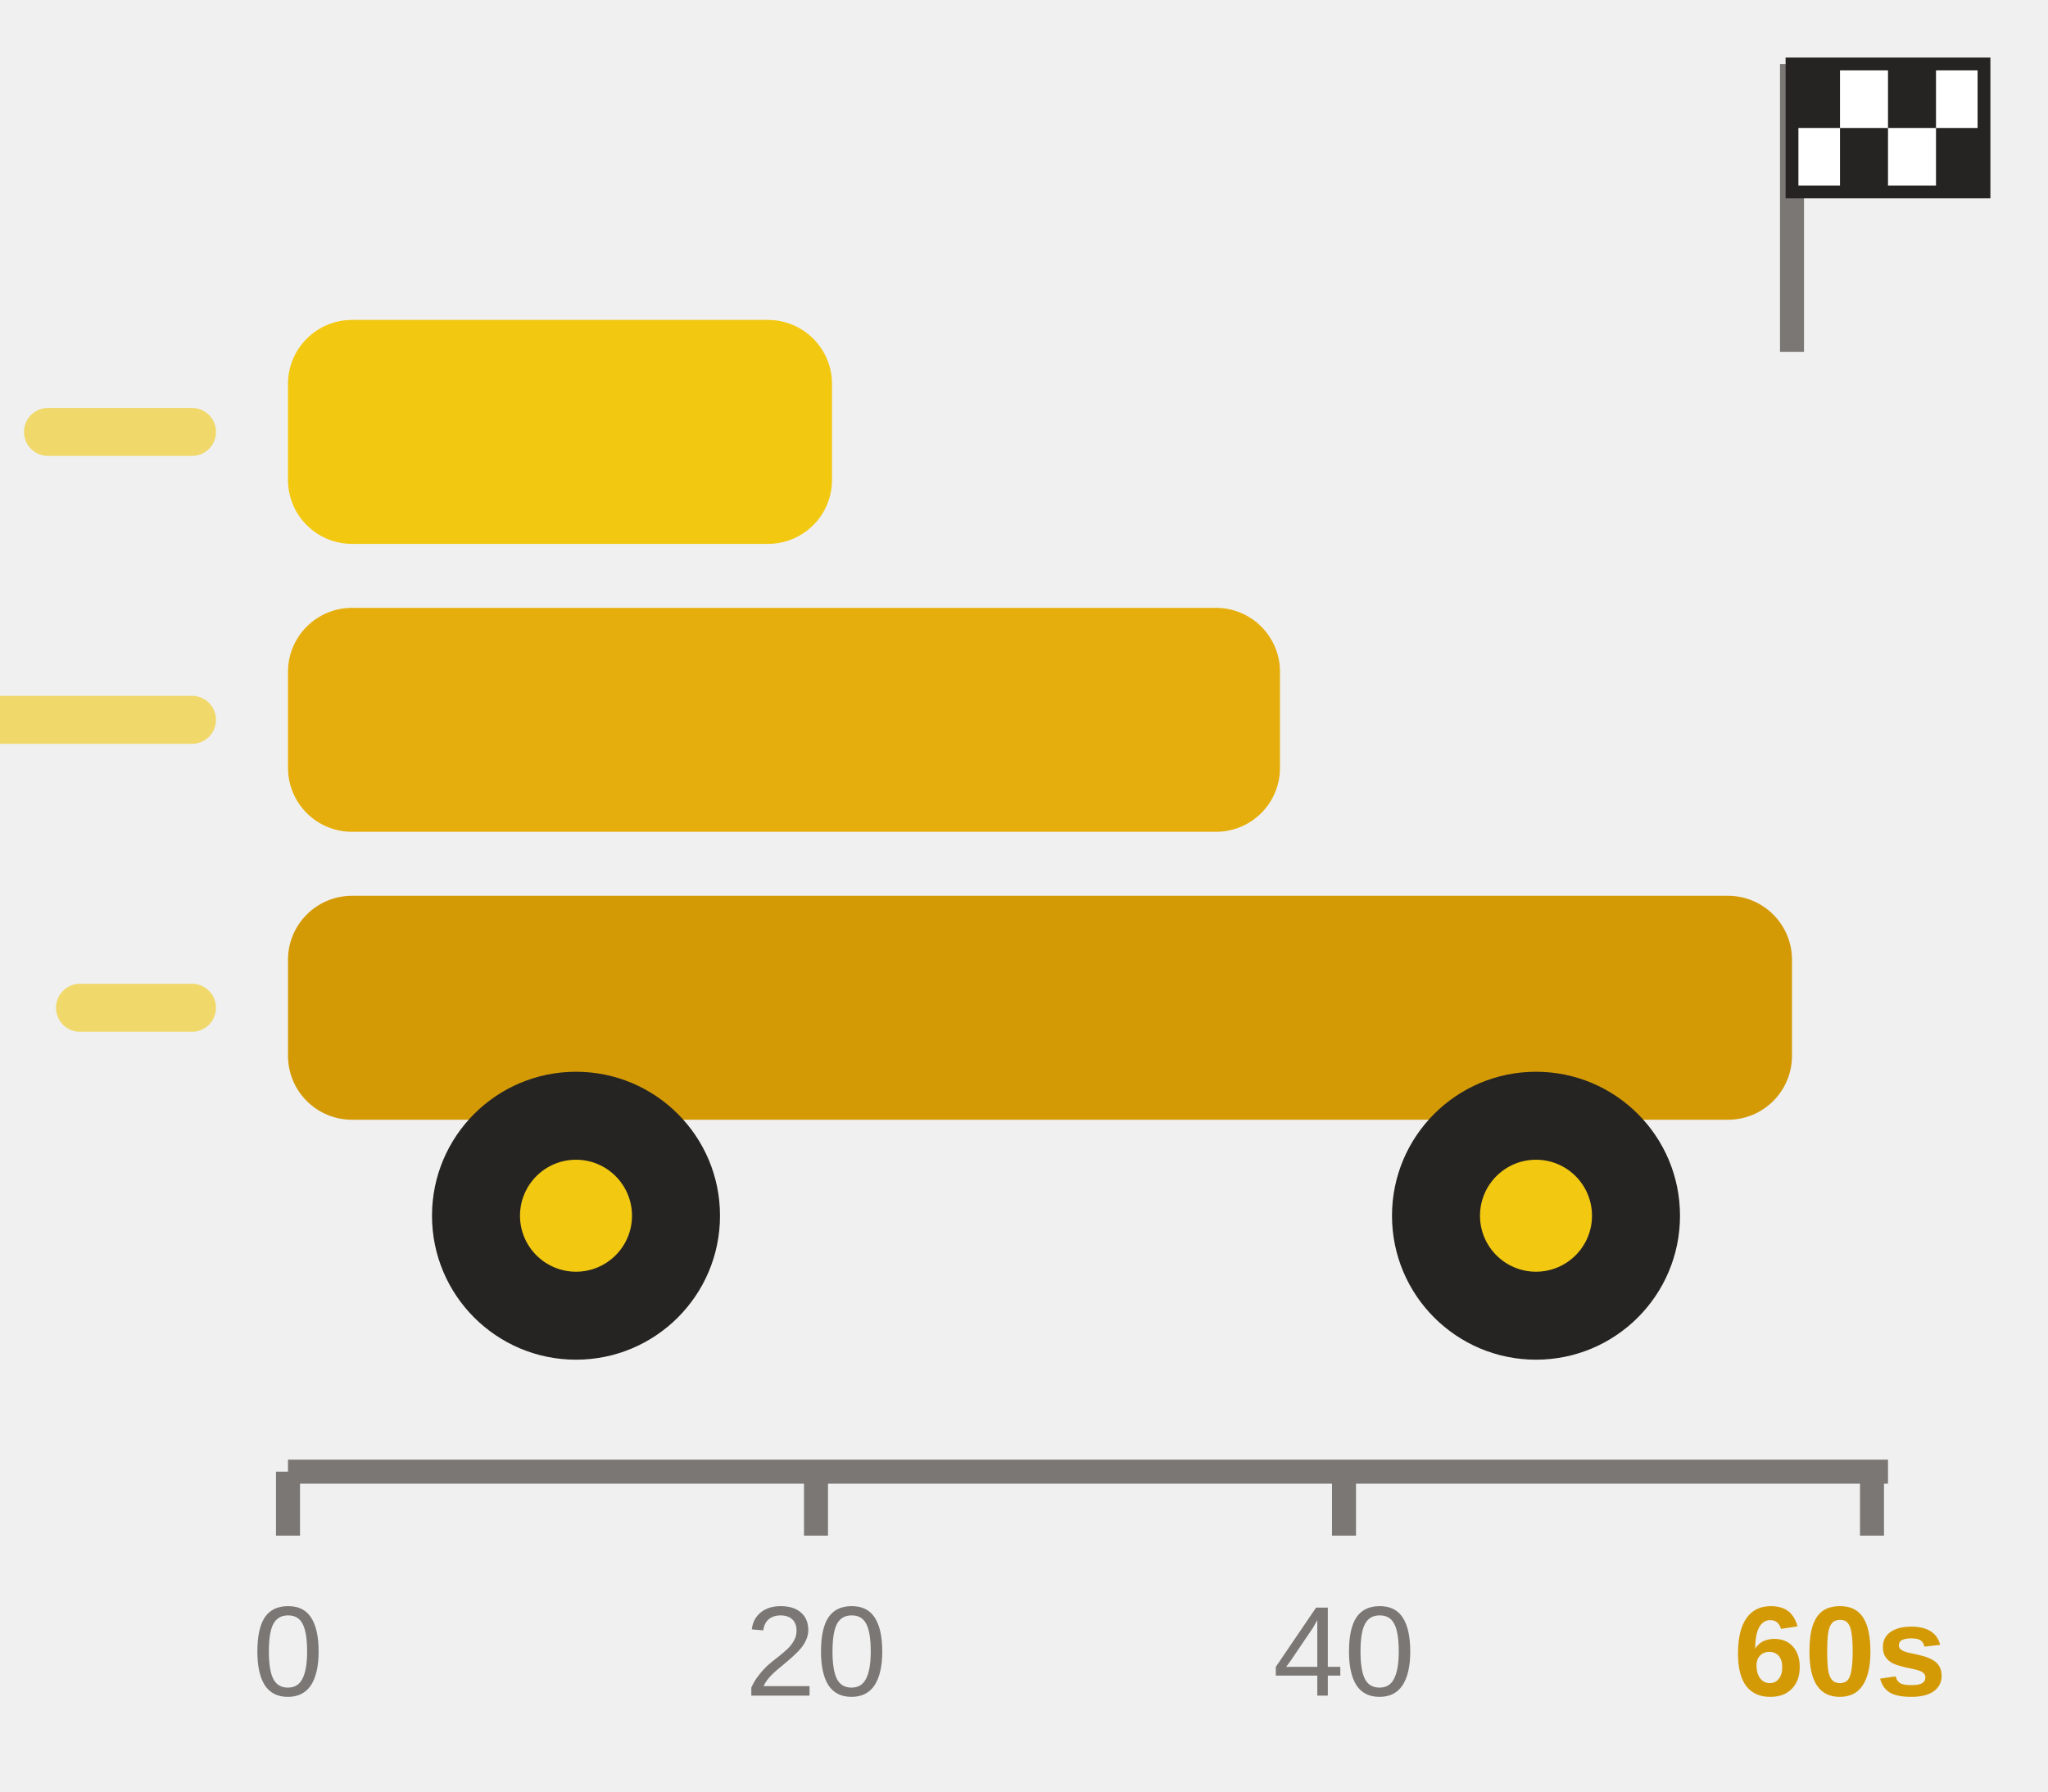
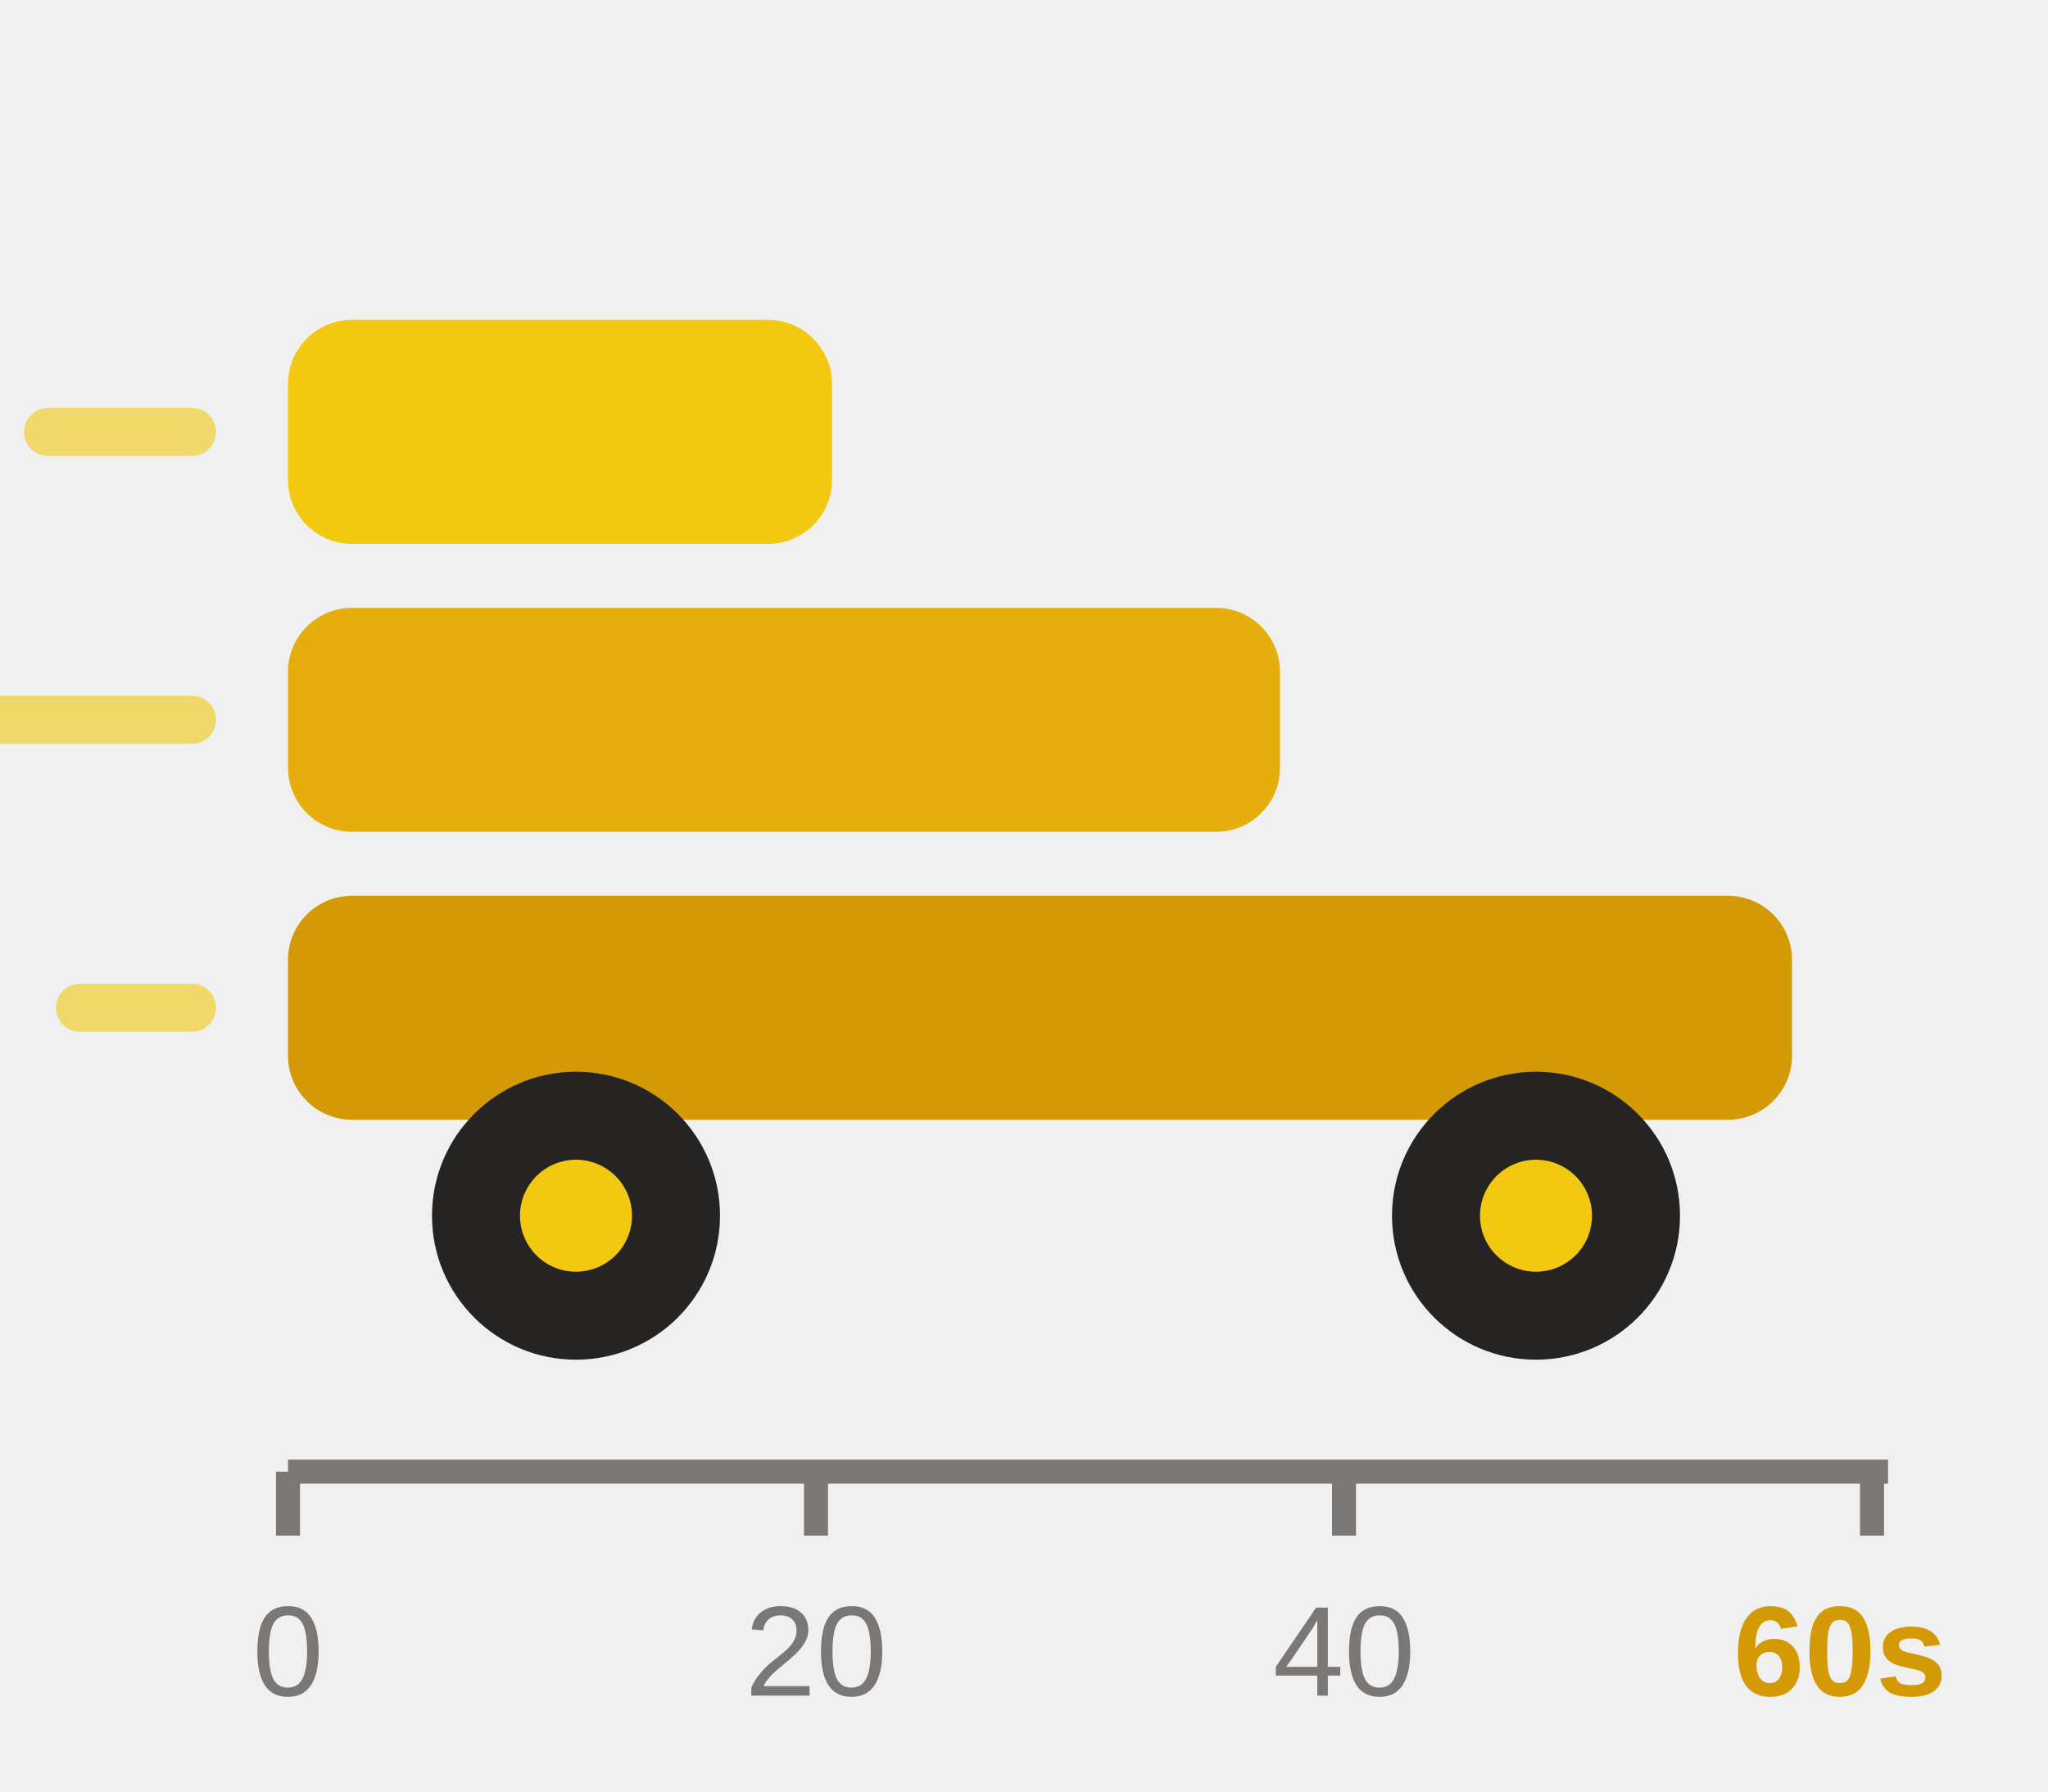
<svg xmlns="http://www.w3.org/2000/svg" viewBox="0 0 128 112" role="img" aria-label="Done in 60 seconds">
  <g stroke="#F2C811" stroke-width="3" stroke-linecap="round" opacity=".6">
    <line x1="3" y1="27" x2="12" y2="27" />
    <line x1="0" y1="45" x2="12" y2="45" />
    <line x1="5" y1="63" x2="12" y2="63" />
  </g>
  <rect x="18" y="20" width="34" height="14" rx="4" fill="#F2C811" />
  <rect x="18" y="38" width="62" height="14" rx="4" fill="#E6AE0C" />
  <rect x="18" y="56" width="94" height="14" rx="4" fill="#D49A06" />
  <circle cx="36" cy="76" r="9" fill="#252423" />
  <circle cx="36" cy="76" r="3.5" fill="#F2C811" />
  <circle cx="96" cy="76" r="9" fill="#252423" />
  <circle cx="96" cy="76" r="3.5" fill="#F2C811" />
  <g stroke="#7A7774" stroke-width="1.5">
    <line x1="18" y1="92" x2="118" y2="92" />
    <line x1="18" y1="92" x2="18" y2="96" />
    <line x1="51" y1="92" x2="51" y2="96" />
    <line x1="84" y1="92" x2="84" y2="96" />
    <line x1="117" y1="92" x2="117" y2="96" />
  </g>
  <g font-family="Segoe UI, Arial, sans-serif" font-size="8" fill="#7A7774" text-anchor="middle">
    <text x="18" y="106">0</text>
    <text x="51" y="106">20</text>
    <text x="84" y="106">40</text>
    <text x="115" y="106" font-weight="700" fill="#D49A06">60s</text>
  </g>
-   <g transform="translate(112 4)">
-     <line x1="0" y1="0" x2="0" y2="18" stroke="#7A7774" stroke-width="1.5" />
-     <rect x="0" y="0" width="12" height="8" fill="#fff" stroke="#252423" stroke-width=".8" />
-     <rect x="0" y="0" width="3" height="4" fill="#252423" />
-     <rect x="6" y="0" width="3" height="4" fill="#252423" />
-     <rect x="3" y="4" width="3" height="4" fill="#252423" />
-     <rect x="9" y="4" width="3" height="4" fill="#252423" />
-   </g>
</svg>
